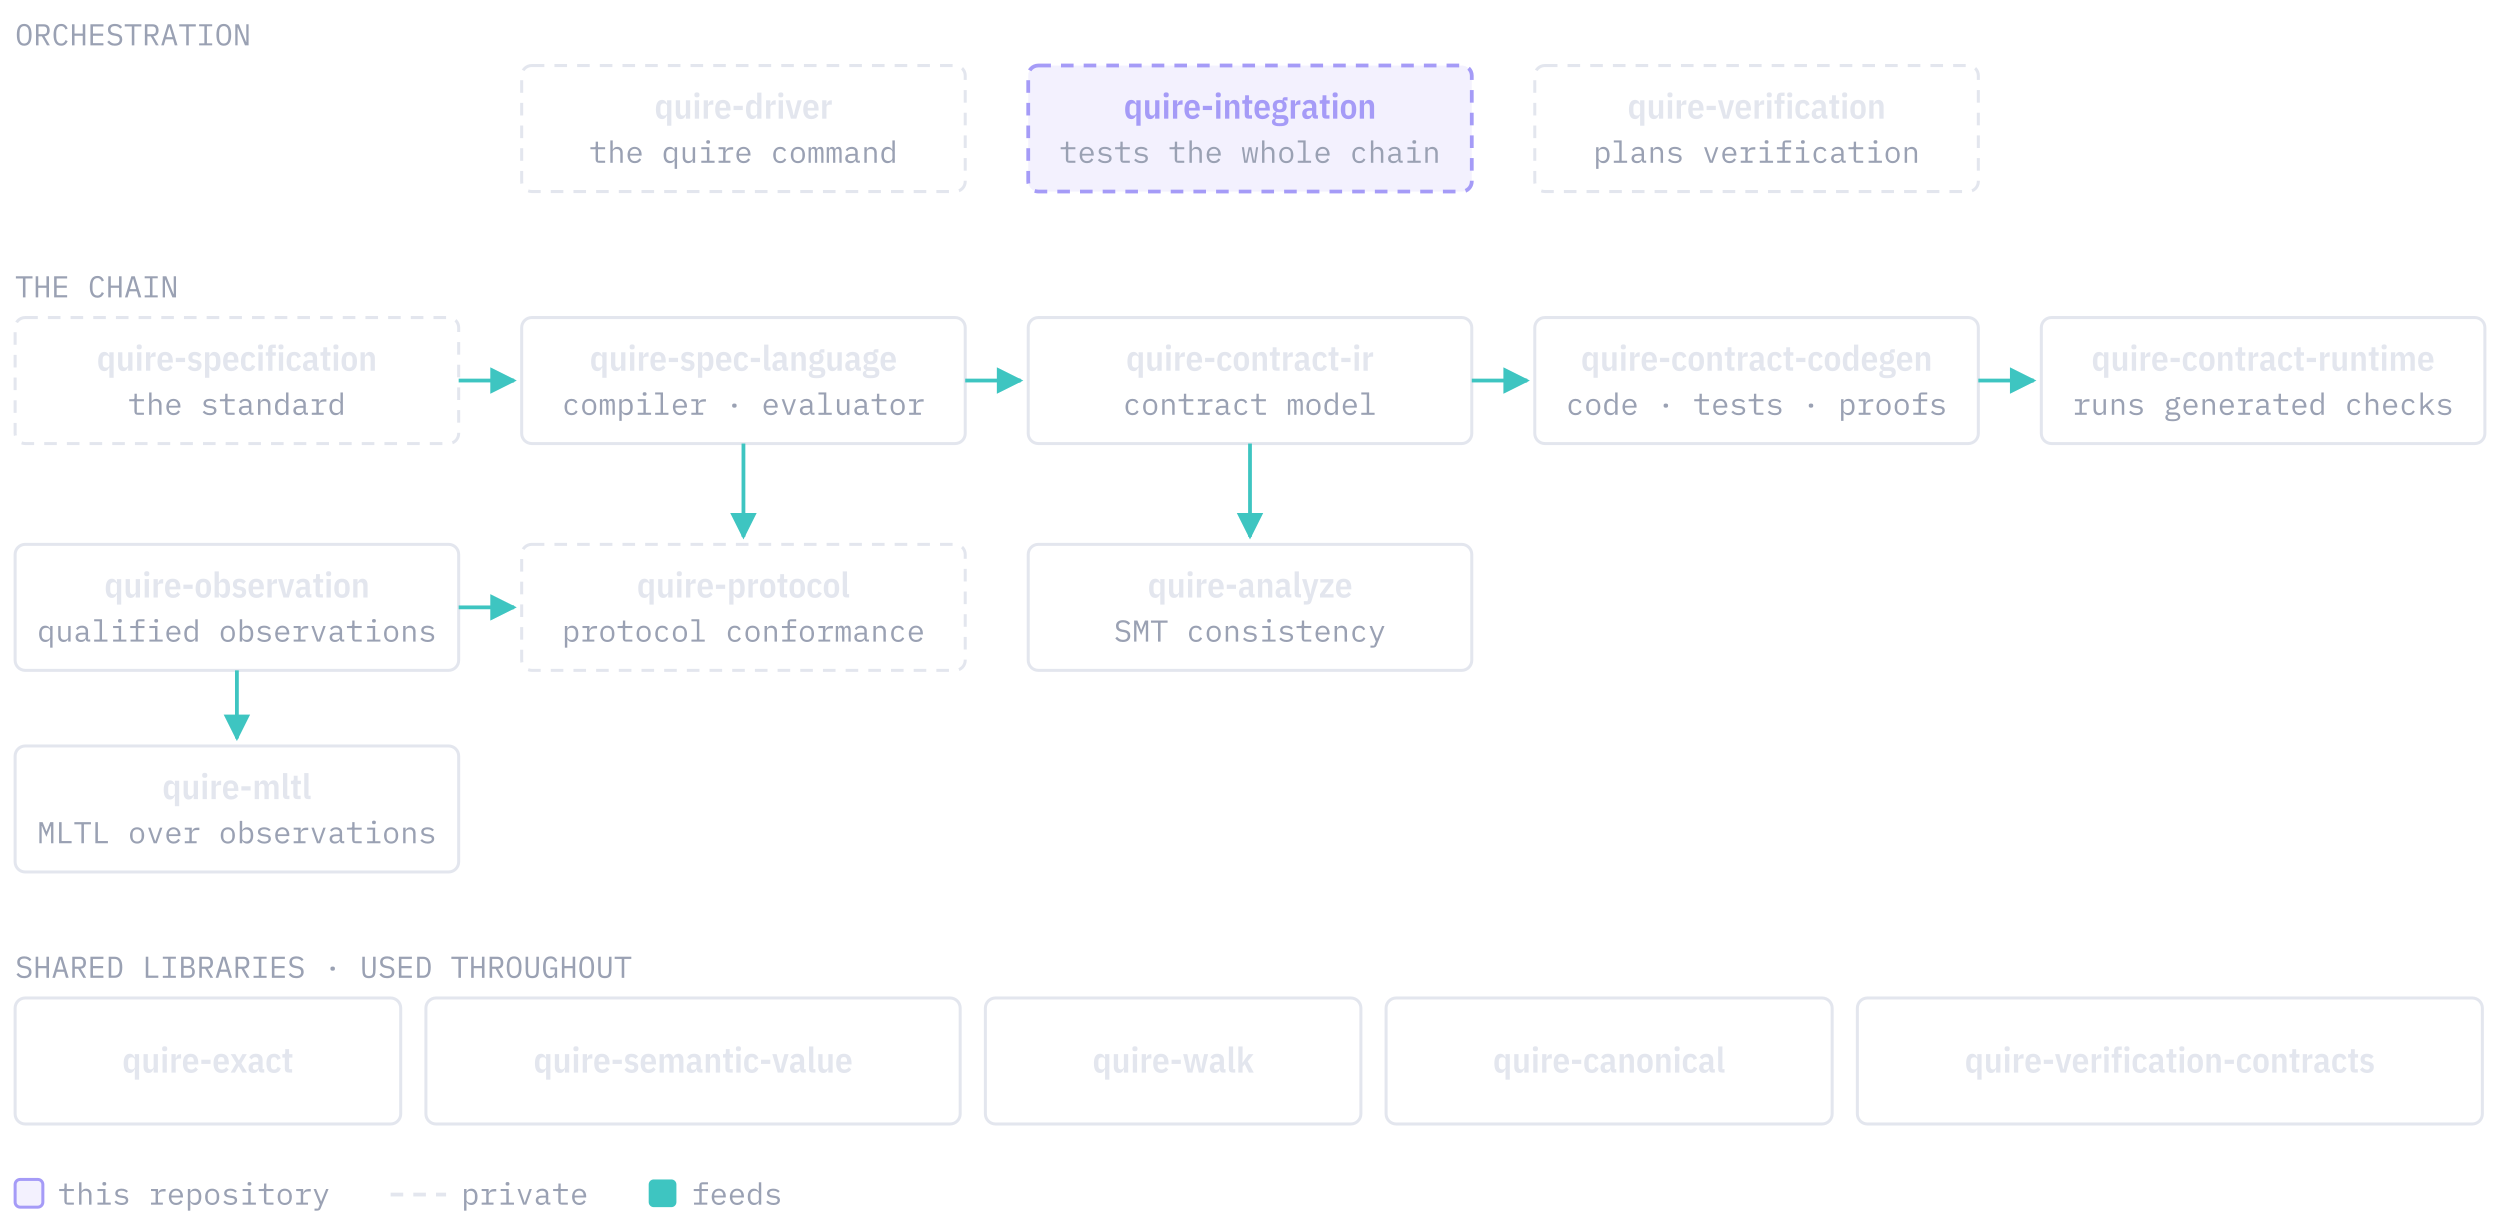
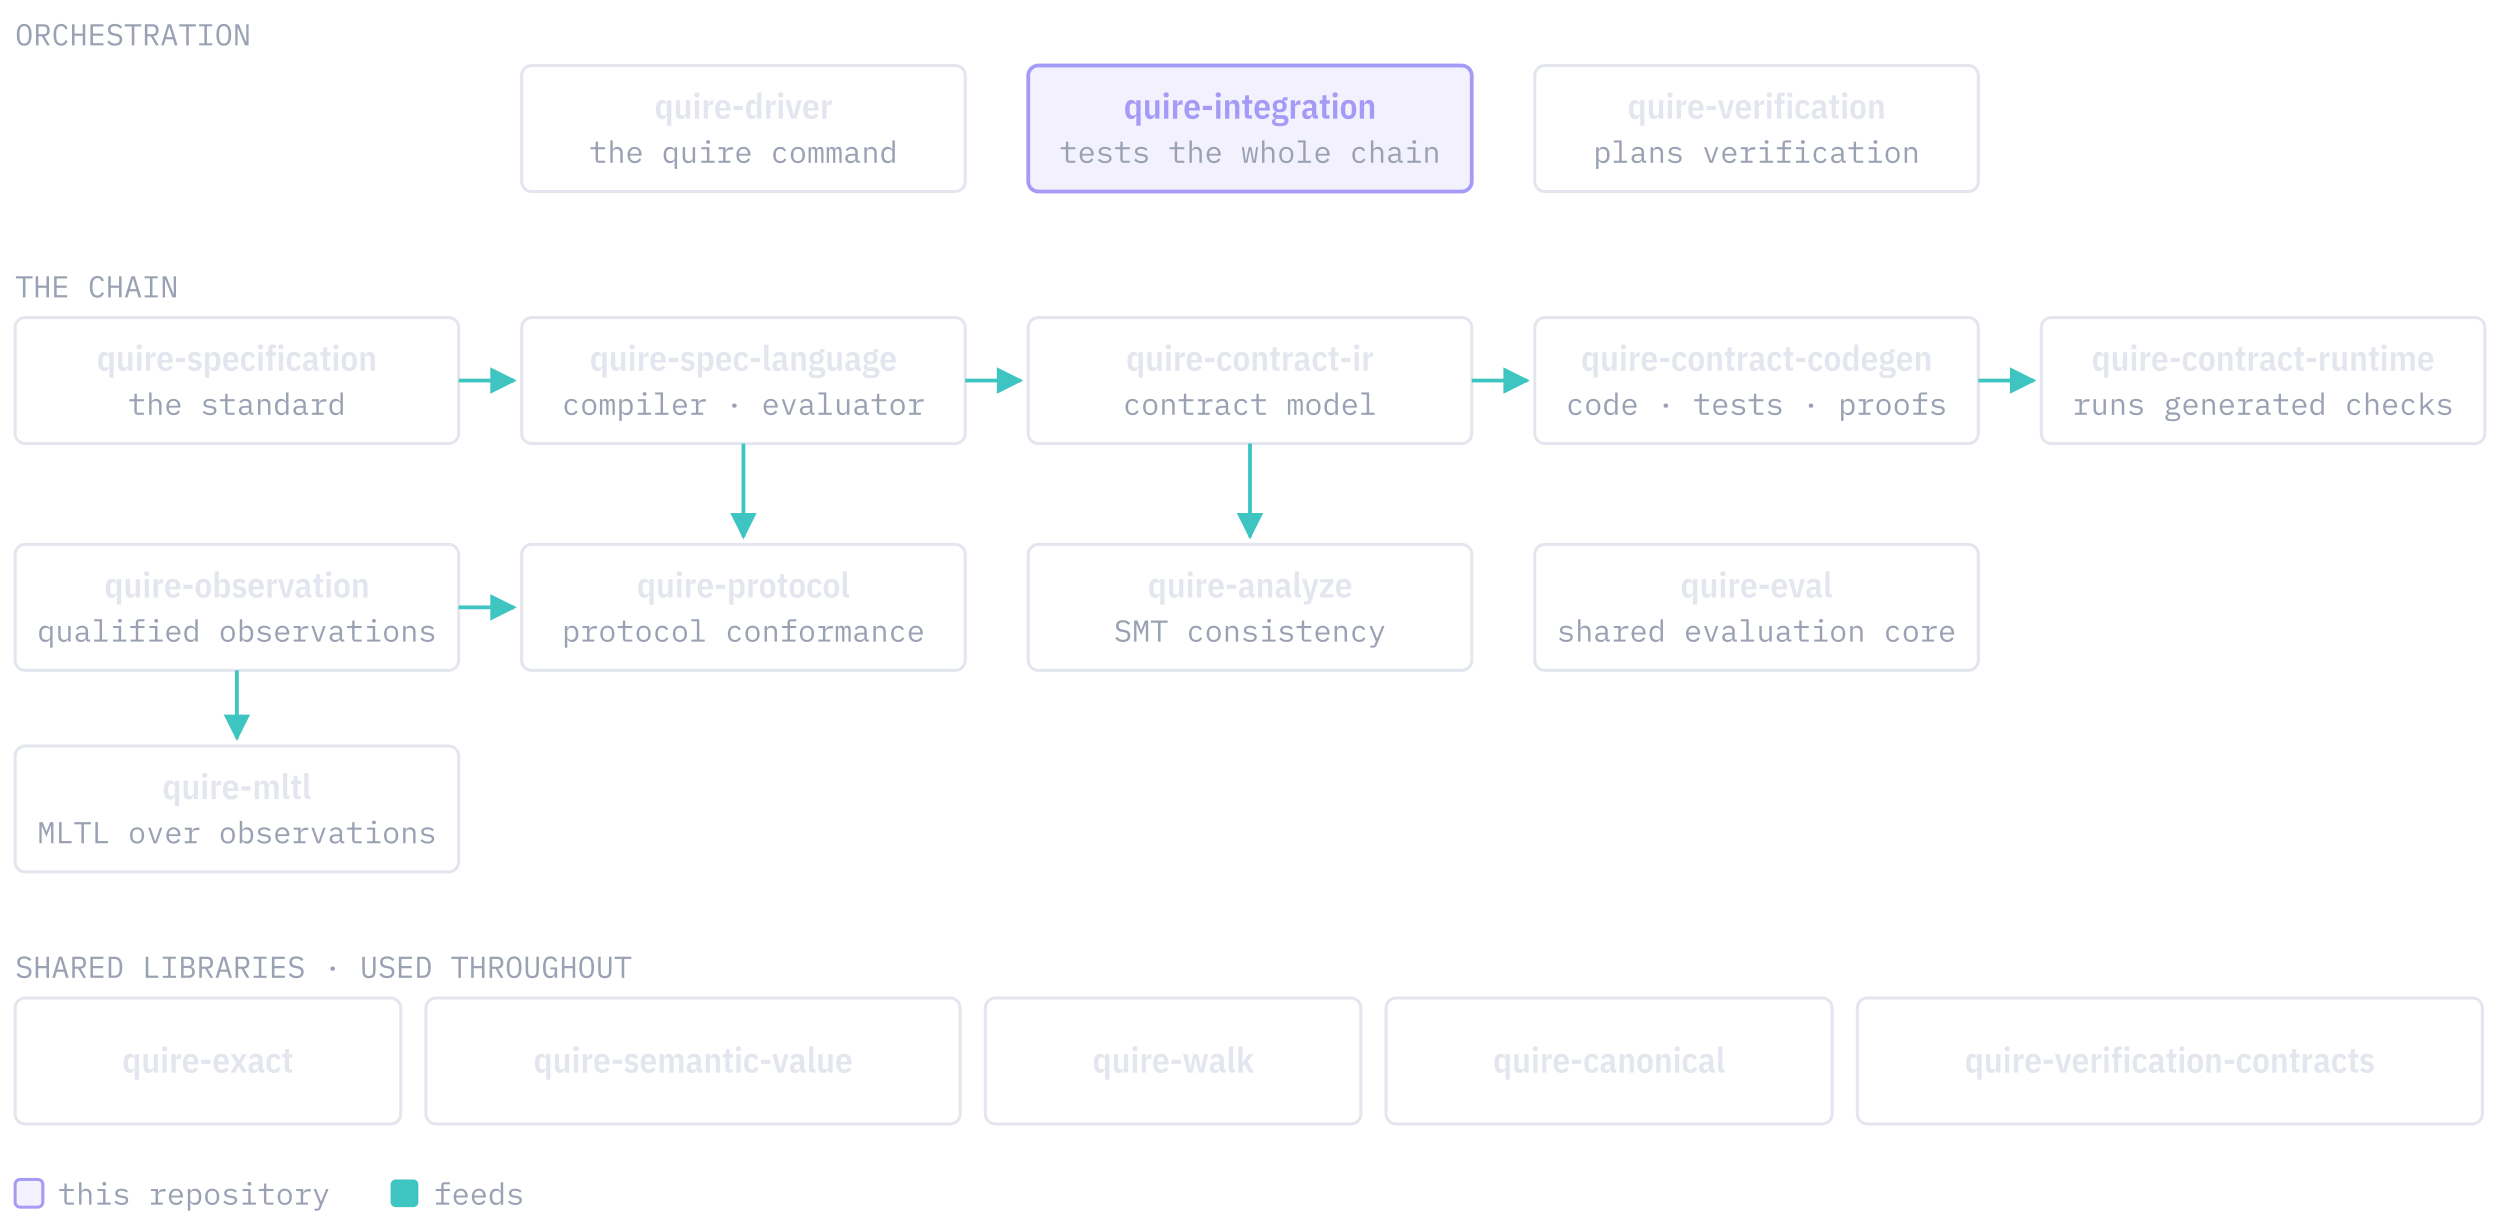
- <svg xmlns="http://www.w3.org/2000/svg" width="992" height="488" viewBox="-6 -6 992 488" role="img" aria-label="The Quire repositories. The main chain runs from the standard, quire-specification, to the compiler, quire-spec-language, then quire-contract-ir, quire-contract-codegen and quire-contract-runtime. quire-spec-language also feeds quire-protocol, and quire-contract-ir feeds quire-analyze. quire-observation feeds quire-protocol and quire-mltl. Above the chain, quire-driver runs it, quire-integration tests it and quire-verification plans verification. Below it, shared libraries used throughout: quire-exact, quire-semantic-value, quire-walk, quire-canonical and quire-verification-contracts.">
+ <svg xmlns="http://www.w3.org/2000/svg" width="992" height="488" viewBox="-6 -6 992 488" role="img" aria-label="The Quire repositories. The main chain runs from the standard, quire-specification, to the compiler, quire-spec-language, then quire-contract-ir, quire-contract-codegen and quire-contract-runtime. quire-spec-language also feeds quire-protocol, and quire-contract-ir feeds quire-analyze. quire-eval is the evaluation core shared by the language and backend repositories. quire-observation feeds quire-protocol and quire-mltl. Above the chain, quire-driver runs it, quire-integration tests it and quire-verification plans verification. Below it, shared libraries used throughout: quire-exact, quire-semantic-value, quire-walk, quire-canonical and quire-verification-contracts.">
  <defs>
    <path id="mono_A" d="M481 0 422 199H177L118 0H31L245 698H356L570 0ZM304 609H295L197 272H402Z" />
    <path id="mono_B" d="M88 698H325Q415 698 466 649Q517 600 517 518Q517 455 486 419Q456 383 408 368V365Q467 351 505 312Q543 274 543 201Q543 159 529 122Q515 85 490 58Q464 31 430 16Q395 0 355 0H88ZM330 73Q388 73 421 99Q454 125 454 179V220Q454 273 421 300Q388 326 330 326H172V73ZM316 395Q369 395 399 418Q429 442 429 490V529Q429 577 399 601Q369 625 316 625H172V395Z" />
    <path id="mono_C" d="M323 -12Q195 -12 132 81Q70 174 70 349Q70 524 132 617Q195 710 323 710Q371 710 406 697Q441 684 466 662Q491 640 508 612Q525 585 538 557L466 524Q457 547 445 568Q433 588 416 604Q400 619 378 628Q355 637 323 637Q240 637 200 574Q159 511 159 406V292Q159 187 200 124Q240 61 323 61Q355 61 378 70Q400 79 416 94Q433 110 445 130Q457 151 466 174L538 141Q525 112 508 85Q491 58 466 36Q441 14 406 1Q371 -12 323 -12Z" />
    <path id="mono_D" d="M95 698H290Q418 698 481 610Q544 522 544 349Q544 176 481 88Q418 0 290 0H95ZM286 73Q370 73 412 131Q455 189 455 295V403Q455 509 412 567Q370 625 286 625H179V73Z" />
    <path id="mono_E" d="M90 0V698H520V625H174V390H508V317H174V73H520V0Z" />
    <path id="mono_G" d="M444 93H439Q430 73 418 54Q406 35 388 20Q369 6 343 -3Q317 -12 281 -12Q167 -12 112 80Q56 172 56 344Q56 524 117 617Q178 710 305 710Q354 710 390 697Q426 684 452 662Q477 640 494 612Q511 585 522 557L450 524Q441 547 430 568Q418 588 402 604Q385 619 362 628Q339 637 308 637Q224 637 184 574Q145 511 145 406V298Q145 245 153 202Q161 158 180 126Q198 94 228 76Q257 59 300 59Q368 59 406 100Q444 141 444 206V278H297V345H522V0H444Z" />
    <path id="mono_H" d="M436 317H164V0H80V698H164V390H436V698H520V0H436Z" />
    <path id="mono_I" d="M84 0V67H258V631H84V698H516V631H342V67H516V0Z" />
    <path id="mono_L" d="M120 0V698H204V73H535V0Z" />
    <path id="mono_M" d="M455 350V571H447L300 212L153 571H145V350V0H68V698H176L299 390H305L428 698H532V0H455Z" />
    <path id="mono_N" d="M163 588H156V0H80V698H199L437 110H444V698H520V0H401Z" />
    <path id="mono_O" d="M300 -12Q236 -12 190 12Q144 37 114 83Q84 129 70 196Q56 263 56 349Q56 434 70 502Q84 569 114 615Q144 661 190 686Q236 710 300 710Q364 710 410 686Q456 661 486 615Q516 569 530 502Q544 434 544 349Q544 263 530 196Q516 129 486 83Q456 37 410 12Q364 -12 300 -12ZM300 61Q342 61 371 78Q400 94 419 124Q438 154 446 196Q455 239 455 292V406Q455 458 446 501Q438 544 419 574Q400 604 371 620Q342 637 300 637Q258 637 229 620Q200 604 181 574Q162 544 154 501Q145 458 145 406V292Q145 239 154 196Q162 154 181 124Q200 94 229 78Q258 61 300 61Z" />
    <path id="mono_R" d="M174 0H90V698H344Q441 698 492 645Q543 592 543 497Q543 412 499 361Q455 310 371 302L549 0H455L285 298H174ZM342 369Q395 369 424 396Q454 422 454 471V523Q454 572 424 598Q395 625 342 625H174V369Z" />
    <path id="mono_S" d="M298 -12Q204 -12 144 22Q84 57 45 111L106 161Q147 110 192 85Q238 60 301 60Q377 60 417 95Q457 130 457 193Q457 244 428 272Q399 301 327 313L249 326Q198 335 164 353Q129 371 108 396Q87 422 78 452Q69 483 69 516Q69 612 132 661Q195 710 302 710Q386 710 444 682Q501 654 536 603L477 552Q448 590 407 614Q366 638 301 638Q230 638 192 608Q154 578 154 518Q154 471 182 442Q211 412 285 399L360 386Q411 377 446 359Q481 341 502 316Q524 291 533 260Q542 229 542 195Q542 98 478 43Q415 -12 298 -12Z" />
    <path id="mono_T" d="M342 625V0H258V625H25V698H575V625Z" />
    <path id="mono_U" d="M164 698V279Q164 228 167 188Q170 148 183 120Q196 91 224 76Q251 61 300 61Q349 61 376 76Q404 91 417 120Q430 148 433 188Q436 228 436 279V698H520V299Q520 221 512 163Q505 105 482 66Q458 27 414 8Q371 -12 300 -12Q229 -12 186 8Q142 27 118 66Q95 105 88 163Q80 221 80 299V698Z" />
    <path id="mono_a" d="M495 0Q448 0 428 24Q408 48 403 84H398Q381 39 344 14Q306 -12 243 -12Q162 -12 114 30Q66 72 66 145Q66 217 118 256Q171 295 288 295H398V346Q398 403 366 432Q334 460 275 460Q223 460 190 440Q157 419 137 384L83 424Q93 444 110 463Q127 482 152 496Q177 511 209 520Q241 528 280 528Q371 528 424 482Q478 436 478 354V70H550V0ZM257 55Q288 55 314 62Q339 70 358 82Q377 95 388 112Q398 130 398 150V235H288Q216 235 183 215Q150 195 150 157V136Q150 96 178 76Q207 55 257 55Z" />
    <path id="mono_b" d="M95 740H175V432H179Q229 528 338 528Q433 528 486 457Q540 386 540 258Q540 130 486 59Q433 -12 338 -12Q229 -12 179 84H175V0H95ZM307 59Q377 59 416 102Q454 144 454 214V302Q454 372 416 414Q377 457 307 457Q280 457 256 450Q232 443 214 430Q196 416 186 396Q175 377 175 351V165Q175 139 186 120Q196 100 214 86Q232 73 256 66Q280 59 307 59Z" />
    <path id="mono_c" d="M318 -12Q262 -12 218 8Q175 27 145 62Q115 97 100 147Q84 197 84 258Q84 319 100 369Q116 419 146 454Q176 490 219 509Q262 528 317 528Q392 528 439 495Q486 462 508 409L444 375Q430 415 398 437Q365 459 317 459Q282 459 254 448Q227 436 208 415Q189 394 180 365Q170 336 170 302V214Q170 180 180 151Q189 122 208 101Q227 80 255 68Q283 57 319 57Q371 57 405 81Q439 105 459 147L516 108Q493 56 444 22Q396 -12 318 -12Z" />
    <path id="mono_d" d="M425 84H421Q371 -12 262 -12Q167 -12 114 59Q60 130 60 258Q60 386 114 457Q167 528 262 528Q371 528 421 432H425V740H505V0H425ZM293 59Q320 59 344 66Q368 73 386 86Q404 100 414 120Q425 139 425 165V351Q425 377 414 396Q404 416 386 430Q368 443 344 450Q320 457 293 457Q223 457 184 414Q146 372 146 302V214Q146 144 184 102Q223 59 293 59Z" />
    <path id="mono_e" d="M309 -12Q253 -12 208 7Q164 26 132 62Q101 97 84 146Q67 196 67 257Q67 319 84 369Q102 419 133 454Q164 490 208 509Q251 528 304 528Q356 528 398 509Q441 490 471 456Q501 423 517 377Q533 331 533 276V238H151V214Q151 180 162 151Q173 122 194 101Q214 80 244 68Q273 57 309 57Q361 57 399 81Q437 105 457 147L516 107Q493 55 440 22Q386 -12 309 -12ZM304 462Q271 462 243 450Q215 438 194 417Q174 396 162 368Q151 339 151 305V298H447V309Q447 343 436 371Q426 399 408 420Q389 440 362 451Q336 462 304 462Z" />
    <path id="mono_f" d="M83 68H257V448H73V516H257V622Q257 674 284 707Q312 740 371 740H544V672H337V516H544V448H337V68H521V0H83Z" />
    <path id="mono_g" d="M561 -59Q561 -137 496 -174Q431 -212 301 -212Q176 -212 122 -179Q67 -146 67 -84Q67 -42 89 -19Q111 4 151 15V27Q129 38 117 55Q105 72 105 98Q105 138 132 158Q158 178 198 188V192Q150 213 124 254Q97 295 97 350Q97 389 111 422Q125 455 152 478Q178 502 215 515Q252 528 297 528Q355 528 399 507V516Q399 546 413 566Q427 586 461 586H556V516H440V481Q468 457 483 424Q498 391 498 350Q498 311 484 278Q469 245 443 222Q417 198 380 185Q342 172 297 172Q284 172 272 173Q260 174 248 176Q236 174 223 170Q210 165 199 158Q188 150 181 140Q174 130 174 117Q174 94 197 86Q220 79 257 79H371Q471 79 516 42Q561 4 561 -59ZM486 -63Q486 -32 461 -14Q436 5 374 5H195Q143 -16 143 -65Q143 -99 170 -124Q197 -148 260 -148H338Q408 -148 447 -126Q486 -105 486 -63ZM297 234Q357 234 386 262Q414 290 414 336V365Q414 411 386 438Q357 466 297 466Q237 466 209 438Q181 411 181 365V336Q181 290 209 262Q237 234 297 234Z" />
    <path id="mono_h" d="M98 740H178V432H182Q190 451 202 468Q214 486 232 499Q249 512 273 520Q297 528 329 528Q410 528 459 476Q508 425 508 331V0H428V317Q428 388 397 422Q366 457 306 457Q282 457 259 451Q236 445 218 433Q200 421 189 402Q178 383 178 358V0H98Z" />
    <path id="mono_i" d="M332 630Q297 630 283 644Q269 659 269 681V697Q269 719 283 734Q297 748 332 748Q367 748 381 734Q395 719 395 697V681Q395 659 381 644Q367 630 332 630ZM106 68H292V448H106V516H372V68H546V0H106Z" />
    <path id="mono_k" d="M105 740H185V273H189L279 358L451 516H549L335 314L574 0H475L274 268L185 187V0H105Z" />
    <path id="mono_l" d="M80 68H260V672H80V740H340V68H520V0H80Z" />
    <path id="mono_m" d="M54 0V516H128V456H132Q144 486 166 507Q188 528 231 528Q276 528 298 506Q320 483 325 447H328Q342 482 368 505Q394 528 440 528Q503 528 524 484Q546 440 546 358V0H472V345Q472 411 458 436Q445 462 409 462Q377 462 357 442Q337 421 337 379V0H263V345Q263 411 250 436Q236 462 201 462Q169 462 148 442Q128 421 128 379V0Z" />
    <path id="mono_n" d="M98 0V516H178V432H182Q190 451 202 468Q214 486 232 499Q249 512 273 520Q297 528 329 528Q410 528 459 476Q508 425 508 331V0H428V317Q428 388 397 422Q366 457 306 457Q282 457 259 451Q236 445 218 433Q200 421 189 402Q178 383 178 358V0Z" />
    <path id="mono_o" d="M300 -12Q246 -12 202 7Q159 26 128 62Q98 97 82 146Q66 196 66 258Q66 319 82 369Q98 419 128 454Q159 490 202 509Q246 528 300 528Q354 528 398 509Q441 490 472 454Q502 419 518 369Q534 319 534 258Q534 196 518 146Q502 97 472 62Q441 26 398 7Q354 -12 300 -12ZM300 57Q367 57 408 97Q449 137 449 221V295Q449 379 408 419Q367 459 300 459Q233 459 192 419Q151 379 151 295V221Q151 137 192 97Q233 57 300 57Z" />
    <path id="mono_p" d="M95 516H175V432H179Q229 528 338 528Q433 528 486 457Q540 386 540 258Q540 130 486 59Q433 -12 338 -12Q229 -12 179 84H175V-200H95ZM307 59Q377 59 416 102Q454 144 454 214V302Q454 372 416 414Q377 457 307 457Q280 457 256 450Q232 443 214 430Q196 416 186 396Q175 377 175 351V165Q175 139 186 120Q196 100 214 86Q232 73 256 66Q280 59 307 59Z" />
    <path id="mono_periodcentered" d="M300 235Q259 235 242 252Q226 269 226 295V313Q226 339 242 356Q259 373 300 373Q341 373 358 356Q374 339 374 313V295Q374 269 358 252Q341 235 300 235Z" />
    <path id="mono_q" d="M425 84H421Q371 -12 262 -12Q167 -12 114 59Q60 130 60 258Q60 386 114 457Q167 528 262 528Q371 528 421 432H425V516H505V-200H425ZM293 59Q320 59 344 66Q368 73 386 86Q404 100 414 120Q425 139 425 165V351Q425 377 414 396Q404 416 386 430Q368 443 344 450Q320 457 293 457Q223 457 184 414Q146 372 146 302V214Q146 144 184 102Q223 59 293 59Z" />
    <path id="mono_r" d="M77 68H228V448H77V516H308V386H313Q329 447 374 482Q418 516 487 516H559V436H462Q393 436 350 396Q308 356 308 291V68H469V0H77Z" />
    <path id="mono_s" d="M306 -12Q225 -12 166 16Q108 43 67 89L121 136Q158 97 202 76Q246 55 308 55Q368 55 406 76Q445 98 445 144Q445 164 438 178Q430 191 417 199Q404 207 388 212Q372 216 354 219L273 231Q246 235 214 242Q183 249 157 264Q131 280 114 306Q96 332 96 374Q96 413 112 442Q127 470 155 490Q183 509 221 518Q259 528 304 528Q374 528 426 506Q477 484 514 445L462 396Q453 407 440 418Q426 430 406 440Q387 449 361 455Q335 461 301 461Q240 461 208 440Q175 419 175 379Q175 359 182 346Q190 332 203 324Q216 316 232 312Q249 307 266 304L347 292Q375 288 406 281Q437 274 463 258Q489 243 506 217Q524 191 524 149Q524 72 464 30Q405 -12 306 -12Z" />
    <path id="mono_t" d="M325 0Q266 0 238 33Q211 66 211 118V448H39V516H167Q193 516 204 526Q214 537 214 563V698H291V516H526V448H291V68H526V0Z" />
    <path id="mono_u" d="M422 84H418Q410 65 398 48Q386 30 368 17Q351 4 327 -4Q303 -12 271 -12Q190 -12 141 40Q92 91 92 185V516H172V199Q172 128 203 94Q234 59 294 59Q318 59 341 65Q364 71 382 83Q400 95 411 114Q422 132 422 158V516H502V0H422Z" />
    <path id="mono_v" d="M249 0 64 516H145L219 300L299 67H303L383 300L457 516H536L351 0Z" />
    <path id="mono_w" d="M30 516H101L160 70H169L257 516H345L433 70H442L501 516H570L491 0H387L305 432H297L213 0H109Z" />
    <path id="mono_y" d="M467 516H547L291 -113Q282 -135 271 -152Q260 -168 245 -178Q230 -189 209 -194Q188 -200 159 -200H83V-132H203L261 10L53 516H135L222 300L299 104H303L380 300Z" />
    <path id="title_a" d="M406 0Q325 0 321 89H309Q299 41 264 14Q229 -12 177 -12Q105 -12 69 28Q33 68 33 140Q33 222 84 262Q135 302 231 302H312V347Q312 393 292 415Q273 437 228 437Q191 437 166 420Q141 402 122 370L51 434Q80 479 124 506Q169 534 238 534Q433 534 433 350V97H479V0ZM223 77Q260 77 286 98Q312 120 312 158V227H239Q155 227 155 162V140Q155 107 173 92Q191 77 223 77Z" />
    <path id="title_b" d="M66 740H187V436H201Q212 480 246 507Q279 534 324 534Q416 534 460 464Q504 395 504 261Q504 127 460 58Q416 -12 324 -12Q279 -12 246 15Q212 42 201 86H187V0H66ZM278 88Q325 88 351 117Q377 146 377 199V323Q377 376 351 405Q325 434 278 434Q237 434 212 414Q187 393 187 356V166Q187 129 212 108Q237 88 278 88Z" />
    <path id="title_c" d="M251 -12Q145 -12 90 54Q34 120 34 261Q34 402 90 468Q145 534 251 534Q328 534 374 499Q419 464 439 403L340 359Q332 397 312 416Q291 436 251 436Q161 436 161 328V194Q161 86 251 86Q293 86 315 106Q337 126 348 168L442 123Q396 -12 251 -12Z" />
    <path id="title_d" d="M357 86H343Q332 42 298 15Q265 -12 220 -12Q128 -12 84 58Q40 127 40 261Q40 395 84 464Q128 534 220 534Q265 534 298 507Q332 480 343 436H357V740H478V0H357ZM266 88Q307 88 332 108Q357 129 357 166V356Q357 393 332 414Q307 434 266 434Q219 434 193 405Q167 376 167 323V199Q167 146 193 117Q219 88 266 88Z" />
    <path id="title_e" d="M263 -12Q212 -12 170 4Q127 21 97 54Q67 88 50 140Q34 191 34 261Q34 402 90 468Q147 534 252 534Q357 534 414 468Q470 402 470 261V232H161V198Q161 146 190 116Q219 86 270 86Q313 86 342 104Q372 123 393 158L459 89Q430 43 381 16Q332 -12 263 -12ZM252 441Q161 441 161 333V307H343V333Q343 441 252 441Z" />
    <path id="title_f" d="M91 425H22V522H91V603Q91 674 122 707Q154 740 220 740H308V643H212V522H308V425H212V0H91Z" />
    <path id="title_g" d="M493 -46Q493 -87 480 -118Q468 -149 439 -170Q410 -191 362 -202Q314 -212 244 -212Q182 -212 140 -204Q98 -195 72 -179Q46 -163 35 -140Q24 -117 24 -88Q24 -48 46 -25Q68 -2 109 4V23Q77 31 62 53Q46 75 46 107Q46 139 68 160Q90 182 132 190V203Q47 245 47 357Q47 442 95 488Q143 534 244 534Q289 534 326 520V539Q326 610 394 610H467V516H366V496Q403 478 422 442Q441 407 441 357Q441 272 394 226Q346 181 244 181Q203 181 168 189Q154 183 147 170Q140 157 140 141Q140 121 153 111Q166 101 196 101H329Q418 101 456 63Q493 25 493 -46ZM380 -60Q380 -33 362 -19Q344 -5 302 -5H141Q119 -24 119 -61Q119 -93 140 -110Q162 -127 216 -127H275Q332 -127 356 -110Q380 -94 380 -60ZM244 264Q327 264 327 346V369Q327 451 244 451Q161 451 161 369V346Q161 264 244 264Z" />
    <path id="title_hyphen" d="M50 245V365H312V245Z" />
    <path id="title_i" d="M126 604Q88 604 71 620Q54 637 54 665V685Q54 713 71 730Q88 746 126 746Q164 746 181 730Q198 713 198 685V665Q198 637 181 620Q164 604 126 604ZM66 522H187V0H66Z" />
    <path id="title_k" d="M66 740H187V395L179 287H193L254 383L358 522H495L332 317L504 0H368L248 239L187 163V0H66Z" />
    <path id="title_l" d="M184 0Q121 0 94 28Q66 56 66 116V740H187V97H247V0Z" />
    <path id="title_m" d="M66 0V522H187V435H201Q232 534 324 534Q422 534 451 431H463Q480 484 516 509Q551 534 602 534Q668 534 705 486Q742 439 742 351V0H621V330Q621 432 548 432Q513 432 488 410Q464 389 464 350V0H343V330Q343 384 325 408Q307 432 271 432Q236 432 212 410Q187 389 187 350V0Z" />
    <path id="title_n" d="M66 0V522H187V435H201Q232 534 326 534Q396 534 434 486Q472 439 472 351V0H351V330Q351 432 275 432Q238 432 212 410Q187 389 187 350V0Z" />
    <path id="title_o" d="M253 -12Q149 -12 92 54Q34 120 34 261Q34 402 92 468Q149 534 253 534Q357 534 414 468Q472 402 472 261Q472 120 414 54Q357 -12 253 -12ZM253 86Q345 86 345 194V328Q345 436 253 436Q161 436 161 328V194Q161 86 253 86Z" />
    <path id="title_p" d="M66 522H187V436H201Q212 480 246 507Q279 534 324 534Q416 534 460 464Q504 395 504 261Q504 127 460 58Q416 -12 324 -12Q279 -12 246 15Q212 42 201 86H187V-200H66ZM278 88Q325 88 351 117Q377 146 377 199V323Q377 376 351 405Q325 434 278 434Q237 434 212 414Q187 393 187 356V166Q187 129 212 108Q237 88 278 88Z" />
    <path id="title_q" d="M357 86H343Q332 42 298 15Q265 -12 220 -12Q128 -12 84 58Q40 127 40 261Q40 395 84 464Q128 534 220 534Q265 534 298 507Q332 480 343 436H357V522H478V-200H357ZM266 88Q307 88 332 108Q357 129 357 166V356Q357 393 332 414Q307 434 266 434Q219 434 193 405Q167 376 167 323V199Q167 146 193 117Q219 88 266 88Z" />
    <path id="title_r" d="M66 0V522H187V415H201Q210 467 238 494Q267 522 313 522H339V398H299Q242 398 214 380Q187 362 187 317V0Z" />
    <path id="title_s" d="M224 -12Q159 -12 110 12Q61 35 24 82L98 154Q123 119 154 101Q185 83 226 83Q302 83 302 147Q302 172 290 186Q277 201 247 206L198 215Q116 230 79 266Q42 302 42 371Q42 453 90 494Q138 534 226 534Q287 534 332 514Q376 494 409 455L338 384Q318 409 290 424Q261 439 226 439Q156 439 156 376Q156 350 170 336Q184 323 214 318L264 309Q346 294 382 258Q417 223 417 159Q417 78 367 33Q317 -12 224 -12Z" />
    <path id="title_t" d="M210 0Q147 0 119 28Q91 56 91 117V425H22V522H58Q84 522 94 534Q103 546 103 572V664H212V522H306V425H212V97H298V0Z" />
    <path id="title_u" d="M346 88H332Q302 -12 205 -12Q135 -12 98 36Q60 83 60 172V522H181V192Q181 89 257 89Q294 89 320 111Q346 133 346 172V522H467V0H346Z" />
    <path id="title_v" d="M162 0 8 522H130L205 244L234 103H248L277 244L352 522H469L315 0Z" />
    <path id="title_w" d="M16 522H135L186 278L211 110H223L253 278L311 522H433L492 278L522 110H534L559 278L612 522H724L597 0H461L400 254L377 409H364L340 254L279 0H143Z" />
    <path id="title_x" d="M15 0 173 267 17 522H149L242 354H255L348 522H472L318 264L478 0H345L249 176H236L138 0Z" />
    <path id="title_y" d="M353 522H474L275 -109Q258 -162 227 -181Q196 -200 140 -200H58V-103H161L182 -29L8 522H131L209 240L237 103H249L277 241Z" />
    <path id="title_z" d="M34 0V95L275 425H42V522H412V428L170 97H418V0Z" />
    <marker id="ah-model" viewBox="0 0 10 10" refX="9" refY="5" markerWidth="7" markerHeight="7" orient="auto-start-reverse">
      <path d="M0,0 L10,5 L0,10 z" fill="#3ec5c1" />
    </marker>
  </defs>
-   <rect x="201" y="20" width="176" height="50" rx="4" stroke="#e3e6ee" stroke-width="1.2" fill="none" stroke-dasharray="5 4" />
+   <rect x="201" y="20" width="176" height="50" rx="4" stroke="#e3e6ee" stroke-width="1.2" fill="none" />
  <g fill="#e3e6ee" transform="translate(253.7,41.1) scale(0.014,-0.014)">
    <use href="#title_q" x="0" />
    <use href="#title_u" x="544" />
    <use href="#title_i" x="1077" />
    <use href="#title_r" x="1329" />
    <use href="#title_e" x="1686" />
    <use href="#title_hyphen" x="2191" />
    <use href="#title_d" x="2553" />
    <use href="#title_r" x="3097" />
    <use href="#title_i" x="3454" />
    <use href="#title_v" x="3706" />
    <use href="#title_e" x="4182" />
    <use href="#title_r" x="4687" />
  </g>
  <g fill="#9aa1b3" transform="translate(227.8,58.6) scale(0.012,-0.012)">
    <use href="#mono_t" x="0" />
    <use href="#mono_h" x="600" />
    <use href="#mono_e" x="1200" />
    <use href="#mono_q" x="2400" />
    <use href="#mono_u" x="3000" />
    <use href="#mono_i" x="3600" />
    <use href="#mono_r" x="4200" />
    <use href="#mono_e" x="4800" />
    <use href="#mono_c" x="6000" />
    <use href="#mono_o" x="6600" />
    <use href="#mono_m" x="7200" />
    <use href="#mono_m" x="7800" />
    <use href="#mono_a" x="8400" />
    <use href="#mono_n" x="9000" />
    <use href="#mono_d" x="9600" />
  </g>
-   <rect x="402" y="20" width="176" height="50" rx="4" stroke="#a59bf7" stroke-width="1.5" fill="#a59bf7" fill-opacity="0.14" stroke-dasharray="5 4" />
+   <rect x="402" y="20" width="176" height="50" rx="4" stroke="#a59bf7" stroke-width="1.5" fill="#a59bf7" fill-opacity="0.14" />
  <g fill="#a59bf7" transform="translate(439.9,41.1) scale(0.014,-0.014)">
    <use href="#title_q" x="0" />
    <use href="#title_u" x="544" />
    <use href="#title_i" x="1077" />
    <use href="#title_r" x="1329" />
    <use href="#title_e" x="1686" />
    <use href="#title_hyphen" x="2191" />
    <use href="#title_i" x="2553" />
    <use href="#title_n" x="2805" />
    <use href="#title_t" x="3337" />
    <use href="#title_e" x="3671" />
    <use href="#title_g" x="4176" />
    <use href="#title_r" x="4668" />
    <use href="#title_a" x="5025" />
    <use href="#title_t" x="5532" />
    <use href="#title_i" x="5866" />
    <use href="#title_o" x="6118" />
    <use href="#title_n" x="6624" />
  </g>
  <g fill="#9aa1b3" transform="translate(414.4,58.6) scale(0.012,-0.012)">
    <use href="#mono_t" x="0" />
    <use href="#mono_e" x="600" />
    <use href="#mono_s" x="1200" />
    <use href="#mono_t" x="1800" />
    <use href="#mono_s" x="2400" />
    <use href="#mono_t" x="3600" />
    <use href="#mono_h" x="4200" />
    <use href="#mono_e" x="4800" />
    <use href="#mono_w" x="6000" />
    <use href="#mono_h" x="6600" />
    <use href="#mono_o" x="7200" />
    <use href="#mono_l" x="7800" />
    <use href="#mono_e" x="8400" />
    <use href="#mono_c" x="9600" />
    <use href="#mono_h" x="10200" />
    <use href="#mono_a" x="10800" />
    <use href="#mono_i" x="11400" />
    <use href="#mono_n" x="12000" />
  </g>
-   <rect x="603" y="20" width="176" height="50" rx="4" stroke="#e3e6ee" stroke-width="1.2" fill="none" stroke-dasharray="5 4" />
+   <rect x="603" y="20" width="176" height="50" rx="4" stroke="#e3e6ee" stroke-width="1.2" fill="none" />
  <g fill="#e3e6ee" transform="translate(639.8,41.1) scale(0.014,-0.014)">
    <use href="#title_q" x="0" />
    <use href="#title_u" x="544" />
    <use href="#title_i" x="1077" />
    <use href="#title_r" x="1329" />
    <use href="#title_e" x="1686" />
    <use href="#title_hyphen" x="2191" />
    <use href="#title_v" x="2553" />
    <use href="#title_e" x="3029" />
    <use href="#title_r" x="3534" />
    <use href="#title_i" x="3891" />
    <use href="#title_f" x="4143" />
    <use href="#title_i" x="4471" />
    <use href="#title_c" x="4723" />
    <use href="#title_a" x="5187" />
    <use href="#title_t" x="5694" />
    <use href="#title_i" x="6028" />
    <use href="#title_o" x="6280" />
    <use href="#title_n" x="6786" />
  </g>
  <g fill="#9aa1b3" transform="translate(626.2,58.6) scale(0.012,-0.012)">
    <use href="#mono_p" x="0" />
    <use href="#mono_l" x="600" />
    <use href="#mono_a" x="1200" />
    <use href="#mono_n" x="1800" />
    <use href="#mono_s" x="2400" />
    <use href="#mono_v" x="3600" />
    <use href="#mono_e" x="4200" />
    <use href="#mono_r" x="4800" />
    <use href="#mono_i" x="5400" />
    <use href="#mono_f" x="6000" />
    <use href="#mono_i" x="6600" />
    <use href="#mono_c" x="7200" />
    <use href="#mono_a" x="7800" />
    <use href="#mono_t" x="8400" />
    <use href="#mono_i" x="9000" />
    <use href="#mono_o" x="9600" />
    <use href="#mono_n" x="10200" />
  </g>
-   <rect x="0" y="120" width="176" height="50" rx="4" stroke="#e3e6ee" stroke-width="1.2" fill="none" stroke-dasharray="5 4" />
+   <rect x="0" y="120" width="176" height="50" rx="4" stroke="#e3e6ee" stroke-width="1.2" fill="none" />
  <g fill="#e3e6ee" transform="translate(32.4,141.1) scale(0.014,-0.014)">
    <use href="#title_q" x="0" />
    <use href="#title_u" x="544" />
    <use href="#title_i" x="1077" />
    <use href="#title_r" x="1329" />
    <use href="#title_e" x="1686" />
    <use href="#title_hyphen" x="2191" />
    <use href="#title_s" x="2553" />
    <use href="#title_p" x="3002" />
    <use href="#title_e" x="3546" />
    <use href="#title_c" x="4051" />
    <use href="#title_i" x="4515" />
    <use href="#title_f" x="4767" />
    <use href="#title_i" x="5095" />
    <use href="#title_c" x="5347" />
    <use href="#title_a" x="5811" />
    <use href="#title_t" x="6318" />
    <use href="#title_i" x="6652" />
    <use href="#title_o" x="6904" />
    <use href="#title_n" x="7410" />
  </g>
  <g fill="#9aa1b3" transform="translate(44.8,158.6) scale(0.012,-0.012)">
    <use href="#mono_t" x="0" />
    <use href="#mono_h" x="600" />
    <use href="#mono_e" x="1200" />
    <use href="#mono_s" x="2400" />
    <use href="#mono_t" x="3000" />
    <use href="#mono_a" x="3600" />
    <use href="#mono_n" x="4200" />
    <use href="#mono_d" x="4800" />
    <use href="#mono_a" x="5400" />
    <use href="#mono_r" x="6000" />
    <use href="#mono_d" x="6600" />
  </g>
  <rect x="201" y="120" width="176" height="50" rx="4" stroke="#e3e6ee" stroke-width="1.2" fill="none" />
  <g fill="#e3e6ee" transform="translate(228,141.1) scale(0.014,-0.014)">
    <use href="#title_q" x="0" />
    <use href="#title_u" x="544" />
    <use href="#title_i" x="1077" />
    <use href="#title_r" x="1329" />
    <use href="#title_e" x="1686" />
    <use href="#title_hyphen" x="2191" />
    <use href="#title_s" x="2553" />
    <use href="#title_p" x="3002" />
    <use href="#title_e" x="3546" />
    <use href="#title_c" x="4051" />
    <use href="#title_hyphen" x="4515" />
    <use href="#title_l" x="4877" />
    <use href="#title_a" x="5145" />
    <use href="#title_n" x="5652" />
    <use href="#title_g" x="6184" />
    <use href="#title_u" x="6676" />
    <use href="#title_a" x="7209" />
    <use href="#title_g" x="7716" />
    <use href="#title_e" x="8208" />
  </g>
  <g fill="#9aa1b3" transform="translate(217,158.6) scale(0.012,-0.012)">
    <use href="#mono_c" x="0" />
    <use href="#mono_o" x="600" />
    <use href="#mono_m" x="1200" />
    <use href="#mono_p" x="1800" />
    <use href="#mono_i" x="2400" />
    <use href="#mono_l" x="3000" />
    <use href="#mono_e" x="3600" />
    <use href="#mono_r" x="4200" />
    <use href="#mono_periodcentered" x="5400" />
    <use href="#mono_e" x="6600" />
    <use href="#mono_v" x="7200" />
    <use href="#mono_a" x="7800" />
    <use href="#mono_l" x="8400" />
    <use href="#mono_u" x="9000" />
    <use href="#mono_a" x="9600" />
    <use href="#mono_t" x="10200" />
    <use href="#mono_o" x="10800" />
    <use href="#mono_r" x="11400" />
  </g>
  <rect x="402" y="120" width="176" height="50" rx="4" stroke="#e3e6ee" stroke-width="1.2" fill="none" />
  <g fill="#e3e6ee" transform="translate(440.8,141.1) scale(0.014,-0.014)">
    <use href="#title_q" x="0" />
    <use href="#title_u" x="544" />
    <use href="#title_i" x="1077" />
    <use href="#title_r" x="1329" />
    <use href="#title_e" x="1686" />
    <use href="#title_hyphen" x="2191" />
    <use href="#title_c" x="2553" />
    <use href="#title_o" x="3017" />
    <use href="#title_n" x="3523" />
    <use href="#title_t" x="4055" />
    <use href="#title_r" x="4389" />
    <use href="#title_a" x="4746" />
    <use href="#title_c" x="5253" />
    <use href="#title_t" x="5717" />
    <use href="#title_hyphen" x="6051" />
    <use href="#title_i" x="6413" />
    <use href="#title_r" x="6665" />
  </g>
  <g fill="#9aa1b3" transform="translate(439.6,158.6) scale(0.012,-0.012)">
    <use href="#mono_c" x="0" />
    <use href="#mono_o" x="600" />
    <use href="#mono_n" x="1200" />
    <use href="#mono_t" x="1800" />
    <use href="#mono_r" x="2400" />
    <use href="#mono_a" x="3000" />
    <use href="#mono_c" x="3600" />
    <use href="#mono_t" x="4200" />
    <use href="#mono_m" x="5400" />
    <use href="#mono_o" x="6000" />
    <use href="#mono_d" x="6600" />
    <use href="#mono_e" x="7200" />
    <use href="#mono_l" x="7800" />
  </g>
  <rect x="603" y="120" width="176" height="50" rx="4" stroke="#e3e6ee" stroke-width="1.2" fill="none" />
  <g fill="#e3e6ee" transform="translate(621.3,141.1) scale(0.014,-0.014)">
    <use href="#title_q" x="0" />
    <use href="#title_u" x="544" />
    <use href="#title_i" x="1077" />
    <use href="#title_r" x="1329" />
    <use href="#title_e" x="1686" />
    <use href="#title_hyphen" x="2191" />
    <use href="#title_c" x="2553" />
    <use href="#title_o" x="3017" />
    <use href="#title_n" x="3523" />
    <use href="#title_t" x="4055" />
    <use href="#title_r" x="4389" />
    <use href="#title_a" x="4746" />
    <use href="#title_c" x="5253" />
    <use href="#title_t" x="5717" />
    <use href="#title_hyphen" x="6051" />
    <use href="#title_c" x="6413" />
    <use href="#title_o" x="6877" />
    <use href="#title_d" x="7383" />
    <use href="#title_e" x="7927" />
    <use href="#title_g" x="8432" />
    <use href="#title_e" x="8924" />
    <use href="#title_n" x="9429" />
  </g>
  <g fill="#9aa1b3" transform="translate(615.4,158.6) scale(0.012,-0.012)">
    <use href="#mono_c" x="0" />
    <use href="#mono_o" x="600" />
    <use href="#mono_d" x="1200" />
    <use href="#mono_e" x="1800" />
    <use href="#mono_periodcentered" x="3000" />
    <use href="#mono_t" x="4200" />
    <use href="#mono_e" x="4800" />
    <use href="#mono_s" x="5400" />
    <use href="#mono_t" x="6000" />
    <use href="#mono_s" x="6600" />
    <use href="#mono_periodcentered" x="7800" />
    <use href="#mono_p" x="9000" />
    <use href="#mono_r" x="9600" />
    <use href="#mono_o" x="10200" />
    <use href="#mono_o" x="10800" />
    <use href="#mono_f" x="11400" />
    <use href="#mono_s" x="12000" />
  </g>
  <rect x="804" y="120" width="176" height="50" rx="4" stroke="#e3e6ee" stroke-width="1.2" fill="none" />
  <g fill="#e3e6ee" transform="translate(823.9,141.1) scale(0.014,-0.014)">
    <use href="#title_q" x="0" />
    <use href="#title_u" x="544" />
    <use href="#title_i" x="1077" />
    <use href="#title_r" x="1329" />
    <use href="#title_e" x="1686" />
    <use href="#title_hyphen" x="2191" />
    <use href="#title_c" x="2553" />
    <use href="#title_o" x="3017" />
    <use href="#title_n" x="3523" />
    <use href="#title_t" x="4055" />
    <use href="#title_r" x="4389" />
    <use href="#title_a" x="4746" />
    <use href="#title_c" x="5253" />
    <use href="#title_t" x="5717" />
    <use href="#title_hyphen" x="6051" />
    <use href="#title_r" x="6413" />
    <use href="#title_u" x="6770" />
    <use href="#title_n" x="7303" />
    <use href="#title_t" x="7835" />
    <use href="#title_i" x="8169" />
    <use href="#title_m" x="8421" />
    <use href="#title_e" x="9223" />
  </g>
  <g fill="#9aa1b3" transform="translate(816.4,158.6) scale(0.012,-0.012)">
    <use href="#mono_r" x="0" />
    <use href="#mono_u" x="600" />
    <use href="#mono_n" x="1200" />
    <use href="#mono_s" x="1800" />
    <use href="#mono_g" x="3000" />
    <use href="#mono_e" x="3600" />
    <use href="#mono_n" x="4200" />
    <use href="#mono_e" x="4800" />
    <use href="#mono_r" x="5400" />
    <use href="#mono_a" x="6000" />
    <use href="#mono_t" x="6600" />
    <use href="#mono_e" x="7200" />
    <use href="#mono_d" x="7800" />
    <use href="#mono_c" x="9000" />
    <use href="#mono_h" x="9600" />
    <use href="#mono_e" x="10200" />
    <use href="#mono_c" x="10800" />
    <use href="#mono_k" x="11400" />
    <use href="#mono_s" x="12000" />
  </g>
  <rect x="0" y="210" width="176" height="50" rx="4" stroke="#e3e6ee" stroke-width="1.2" fill="none" />
  <g fill="#e3e6ee" transform="translate(35.4,231.1) scale(0.014,-0.014)">
    <use href="#title_q" x="0" />
    <use href="#title_u" x="544" />
    <use href="#title_i" x="1077" />
    <use href="#title_r" x="1329" />
    <use href="#title_e" x="1686" />
    <use href="#title_hyphen" x="2191" />
    <use href="#title_o" x="2553" />
    <use href="#title_b" x="3059" />
    <use href="#title_s" x="3603" />
    <use href="#title_e" x="4052" />
    <use href="#title_r" x="4557" />
    <use href="#title_v" x="4914" />
    <use href="#title_a" x="5390" />
    <use href="#title_t" x="5897" />
    <use href="#title_i" x="6231" />
    <use href="#title_o" x="6483" />
    <use href="#title_n" x="6989" />
  </g>
  <g fill="#9aa1b3" transform="translate(8.8,248.6) scale(0.012,-0.012)">
    <use href="#mono_q" x="0" />
    <use href="#mono_u" x="600" />
    <use href="#mono_a" x="1200" />
    <use href="#mono_l" x="1800" />
    <use href="#mono_i" x="2400" />
    <use href="#mono_f" x="3000" />
    <use href="#mono_i" x="3600" />
    <use href="#mono_e" x="4200" />
    <use href="#mono_d" x="4800" />
    <use href="#mono_o" x="6000" />
    <use href="#mono_b" x="6600" />
    <use href="#mono_s" x="7200" />
    <use href="#mono_e" x="7800" />
    <use href="#mono_r" x="8400" />
    <use href="#mono_v" x="9000" />
    <use href="#mono_a" x="9600" />
    <use href="#mono_t" x="10200" />
    <use href="#mono_i" x="10800" />
    <use href="#mono_o" x="11400" />
    <use href="#mono_n" x="12000" />
    <use href="#mono_s" x="12600" />
  </g>
-   <rect x="201" y="210" width="176" height="50" rx="4" stroke="#e3e6ee" stroke-width="1.2" fill="none" stroke-dasharray="5 4" />
+   <rect x="201" y="210" width="176" height="50" rx="4" stroke="#e3e6ee" stroke-width="1.2" fill="none" />
  <g fill="#e3e6ee" transform="translate(246.7,231.1) scale(0.014,-0.014)">
    <use href="#title_q" x="0" />
    <use href="#title_u" x="544" />
    <use href="#title_i" x="1077" />
    <use href="#title_r" x="1329" />
    <use href="#title_e" x="1686" />
    <use href="#title_hyphen" x="2191" />
    <use href="#title_p" x="2553" />
    <use href="#title_r" x="3097" />
    <use href="#title_o" x="3454" />
    <use href="#title_t" x="3960" />
    <use href="#title_o" x="4294" />
    <use href="#title_c" x="4800" />
    <use href="#title_o" x="5264" />
    <use href="#title_l" x="5770" />
  </g>
  <g fill="#9aa1b3" transform="translate(217,248.6) scale(0.012,-0.012)">
    <use href="#mono_p" x="0" />
    <use href="#mono_r" x="600" />
    <use href="#mono_o" x="1200" />
    <use href="#mono_t" x="1800" />
    <use href="#mono_o" x="2400" />
    <use href="#mono_c" x="3000" />
    <use href="#mono_o" x="3600" />
    <use href="#mono_l" x="4200" />
    <use href="#mono_c" x="5400" />
    <use href="#mono_o" x="6000" />
    <use href="#mono_n" x="6600" />
    <use href="#mono_f" x="7200" />
    <use href="#mono_o" x="7800" />
    <use href="#mono_r" x="8400" />
    <use href="#mono_m" x="9000" />
    <use href="#mono_a" x="9600" />
    <use href="#mono_n" x="10200" />
    <use href="#mono_c" x="10800" />
    <use href="#mono_e" x="11400" />
  </g>
  <rect x="402" y="210" width="176" height="50" rx="4" stroke="#e3e6ee" stroke-width="1.2" fill="none" />
  <g fill="#e3e6ee" transform="translate(449.4,231.1) scale(0.014,-0.014)">
    <use href="#title_q" x="0" />
    <use href="#title_u" x="544" />
    <use href="#title_i" x="1077" />
    <use href="#title_r" x="1329" />
    <use href="#title_e" x="1686" />
    <use href="#title_hyphen" x="2191" />
    <use href="#title_a" x="2553" />
    <use href="#title_n" x="3060" />
    <use href="#title_a" x="3592" />
    <use href="#title_l" x="4099" />
    <use href="#title_y" x="4367" />
    <use href="#title_z" x="4850" />
    <use href="#title_e" x="5302" />
  </g>
  <g fill="#9aa1b3" transform="translate(436,248.6) scale(0.012,-0.012)">
    <use href="#mono_S" x="0" />
    <use href="#mono_M" x="600" />
    <use href="#mono_T" x="1200" />
    <use href="#mono_c" x="2400" />
    <use href="#mono_o" x="3000" />
    <use href="#mono_n" x="3600" />
    <use href="#mono_s" x="4200" />
    <use href="#mono_i" x="4800" />
    <use href="#mono_s" x="5400" />
    <use href="#mono_t" x="6000" />
    <use href="#mono_e" x="6600" />
    <use href="#mono_n" x="7200" />
    <use href="#mono_c" x="7800" />
    <use href="#mono_y" x="8400" />
+   </g>
+   <rect x="603" y="210" width="176" height="50" rx="4" stroke="#e3e6ee" stroke-width="1.2" fill="none" />
+   <g fill="#e3e6ee" transform="translate(660.8,231.1) scale(0.014,-0.014)">
+     <use href="#title_q" x="0" />
+     <use href="#title_u" x="544" />
+     <use href="#title_i" x="1077" />
+     <use href="#title_r" x="1329" />
+     <use href="#title_e" x="1686" />
+     <use href="#title_hyphen" x="2191" />
+     <use href="#title_e" x="2553" />
+     <use href="#title_v" x="3058" />
+     <use href="#title_a" x="3534" />
+     <use href="#title_l" x="4041" />
+   </g>
+   <g fill="#9aa1b3" transform="translate(611.8,248.6) scale(0.012,-0.012)">
+     <use href="#mono_s" x="0" />
+     <use href="#mono_h" x="600" />
+     <use href="#mono_a" x="1200" />
+     <use href="#mono_r" x="1800" />
+     <use href="#mono_e" x="2400" />
+     <use href="#mono_d" x="3000" />
+     <use href="#mono_e" x="4200" />
+     <use href="#mono_v" x="4800" />
+     <use href="#mono_a" x="5400" />
+     <use href="#mono_l" x="6000" />
+     <use href="#mono_u" x="6600" />
+     <use href="#mono_a" x="7200" />
+     <use href="#mono_t" x="7800" />
+     <use href="#mono_i" x="8400" />
+     <use href="#mono_o" x="9000" />
+     <use href="#mono_n" x="9600" />
+     <use href="#mono_c" x="10800" />
+     <use href="#mono_o" x="11400" />
+     <use href="#mono_r" x="12000" />
+     <use href="#mono_e" x="12600" />
  </g>
  <rect x="0" y="290" width="176" height="50" rx="4" stroke="#e3e6ee" stroke-width="1.2" fill="none" />
  <g fill="#e3e6ee" transform="translate(58.4,311.1) scale(0.014,-0.014)">
    <use href="#title_q" x="0" />
    <use href="#title_u" x="544" />
    <use href="#title_i" x="1077" />
    <use href="#title_r" x="1329" />
    <use href="#title_e" x="1686" />
    <use href="#title_hyphen" x="2191" />
    <use href="#title_m" x="2553" />
    <use href="#title_l" x="3355" />
    <use href="#title_t" x="3623" />
    <use href="#title_l" x="3957" />
  </g>
  <g fill="#9aa1b3" transform="translate(8.8,328.6) scale(0.012,-0.012)">
    <use href="#mono_M" x="0" />
    <use href="#mono_L" x="600" />
    <use href="#mono_T" x="1200" />
    <use href="#mono_L" x="1800" />
    <use href="#mono_o" x="3000" />
    <use href="#mono_v" x="3600" />
    <use href="#mono_e" x="4200" />
    <use href="#mono_r" x="4800" />
    <use href="#mono_o" x="6000" />
    <use href="#mono_b" x="6600" />
    <use href="#mono_s" x="7200" />
    <use href="#mono_e" x="7800" />
    <use href="#mono_r" x="8400" />
    <use href="#mono_v" x="9000" />
    <use href="#mono_a" x="9600" />
    <use href="#mono_t" x="10200" />
    <use href="#mono_i" x="10800" />
    <use href="#mono_o" x="11400" />
    <use href="#mono_n" x="12000" />
    <use href="#mono_s" x="12600" />
  </g>
  <path d="M176,145 L198,145" fill="none" stroke="#3ec5c1" stroke-width="1.5" marker-end="url(#ah-model)" />
  <path d="M377,145 L399,145" fill="none" stroke="#3ec5c1" stroke-width="1.5" marker-end="url(#ah-model)" />
  <path d="M578,145 L600,145" fill="none" stroke="#3ec5c1" stroke-width="1.5" marker-end="url(#ah-model)" />
  <path d="M779,145 L801,145" fill="none" stroke="#3ec5c1" stroke-width="1.5" marker-end="url(#ah-model)" />
  <path d="M289,170 L289,207" fill="none" stroke="#3ec5c1" stroke-width="1.5" marker-end="url(#ah-model)" />
  <path d="M490,170 L490,207" fill="none" stroke="#3ec5c1" stroke-width="1.5" marker-end="url(#ah-model)" />
  <path d="M176,235 L198,235" fill="none" stroke="#3ec5c1" stroke-width="1.5" marker-end="url(#ah-model)" />
  <path d="M88,260 L88,287" fill="none" stroke="#3ec5c1" stroke-width="1.5" marker-end="url(#ah-model)" />
  <g fill="#9aa1b3" transform="translate(0,12) scale(0.012,-0.012)">
    <use href="#mono_O" x="0" />
    <use href="#mono_R" x="600" />
    <use href="#mono_C" x="1200" />
    <use href="#mono_H" x="1800" />
    <use href="#mono_E" x="2400" />
    <use href="#mono_S" x="3000" />
    <use href="#mono_T" x="3600" />
    <use href="#mono_R" x="4200" />
    <use href="#mono_A" x="4800" />
    <use href="#mono_T" x="5400" />
    <use href="#mono_I" x="6000" />
    <use href="#mono_O" x="6600" />
    <use href="#mono_N" x="7200" />
  </g>
  <g fill="#9aa1b3" transform="translate(0,112) scale(0.012,-0.012)">
    <use href="#mono_T" x="0" />
    <use href="#mono_H" x="600" />
    <use href="#mono_E" x="1200" />
    <use href="#mono_C" x="2400" />
    <use href="#mono_H" x="3000" />
    <use href="#mono_A" x="3600" />
    <use href="#mono_I" x="4200" />
    <use href="#mono_N" x="4800" />
  </g>
  <g fill="#9aa1b3" transform="translate(0,382) scale(0.012,-0.012)">
    <use href="#mono_S" x="0" />
    <use href="#mono_H" x="600" />
    <use href="#mono_A" x="1200" />
    <use href="#mono_R" x="1800" />
    <use href="#mono_E" x="2400" />
    <use href="#mono_D" x="3000" />
    <use href="#mono_L" x="4200" />
    <use href="#mono_I" x="4800" />
    <use href="#mono_B" x="5400" />
    <use href="#mono_R" x="6000" />
    <use href="#mono_A" x="6600" />
    <use href="#mono_R" x="7200" />
    <use href="#mono_I" x="7800" />
    <use href="#mono_E" x="8400" />
    <use href="#mono_S" x="9000" />
    <use href="#mono_periodcentered" x="10200" />
    <use href="#mono_U" x="11400" />
    <use href="#mono_S" x="12000" />
    <use href="#mono_E" x="12600" />
    <use href="#mono_D" x="13200" />
    <use href="#mono_T" x="14400" />
    <use href="#mono_H" x="15000" />
    <use href="#mono_R" x="15600" />
    <use href="#mono_O" x="16200" />
    <use href="#mono_U" x="16800" />
    <use href="#mono_G" x="17400" />
    <use href="#mono_H" x="18000" />
    <use href="#mono_O" x="18600" />
    <use href="#mono_U" x="19200" />
    <use href="#mono_T" x="19800" />
  </g>
  <rect x="0" y="390" width="153" height="50" rx="4" stroke="#e3e6ee" stroke-width="1.2" fill="none" />
  <g fill="#e3e6ee" transform="translate(42.5,419.6) scale(0.014,-0.014)">
    <use href="#title_q" x="0" />
    <use href="#title_u" x="544" />
    <use href="#title_i" x="1077" />
    <use href="#title_r" x="1329" />
    <use href="#title_e" x="1686" />
    <use href="#title_hyphen" x="2191" />
    <use href="#title_e" x="2553" />
    <use href="#title_x" x="3058" />
    <use href="#title_a" x="3546" />
    <use href="#title_c" x="4053" />
    <use href="#title_t" x="4517" />
  </g>
  <rect x="163" y="390" width="212" height="50" rx="4" stroke="#e3e6ee" stroke-width="1.2" fill="none" />
  <g fill="#e3e6ee" transform="translate(205.7,419.6) scale(0.014,-0.014)">
    <use href="#title_q" x="0" />
    <use href="#title_u" x="544" />
    <use href="#title_i" x="1077" />
    <use href="#title_r" x="1329" />
    <use href="#title_e" x="1686" />
    <use href="#title_hyphen" x="2191" />
    <use href="#title_s" x="2553" />
    <use href="#title_e" x="3002" />
    <use href="#title_m" x="3507" />
    <use href="#title_a" x="4309" />
    <use href="#title_n" x="4816" />
    <use href="#title_t" x="5348" />
    <use href="#title_i" x="5682" />
    <use href="#title_c" x="5934" />
    <use href="#title_hyphen" x="6398" />
    <use href="#title_v" x="6760" />
    <use href="#title_a" x="7236" />
    <use href="#title_l" x="7743" />
    <use href="#title_u" x="8011" />
    <use href="#title_e" x="8544" />
  </g>
  <rect x="385" y="390" width="149" height="50" rx="4" stroke="#e3e6ee" stroke-width="1.2" fill="none" />
  <g fill="#e3e6ee" transform="translate(427.5,419.6) scale(0.014,-0.014)">
    <use href="#title_q" x="0" />
    <use href="#title_u" x="544" />
    <use href="#title_i" x="1077" />
    <use href="#title_r" x="1329" />
    <use href="#title_e" x="1686" />
    <use href="#title_hyphen" x="2191" />
    <use href="#title_w" x="2553" />
    <use href="#title_a" x="3292" />
    <use href="#title_l" x="3799" />
    <use href="#title_k" x="4067" />
  </g>
  <rect x="544" y="390" width="177" height="50" rx="4" stroke="#e3e6ee" stroke-width="1.2" fill="none" />
  <g fill="#e3e6ee" transform="translate(586.4,419.6) scale(0.014,-0.014)">
    <use href="#title_q" x="0" />
    <use href="#title_u" x="544" />
    <use href="#title_i" x="1077" />
    <use href="#title_r" x="1329" />
    <use href="#title_e" x="1686" />
    <use href="#title_hyphen" x="2191" />
    <use href="#title_c" x="2553" />
    <use href="#title_a" x="3017" />
    <use href="#title_n" x="3524" />
    <use href="#title_o" x="4056" />
    <use href="#title_n" x="4562" />
    <use href="#title_i" x="5094" />
    <use href="#title_c" x="5346" />
    <use href="#title_a" x="5810" />
    <use href="#title_l" x="6317" />
  </g>
  <rect x="731" y="390" width="248" height="50" rx="4" stroke="#e3e6ee" stroke-width="1.2" fill="none" />
  <g fill="#e3e6ee" transform="translate(773.6,419.6) scale(0.014,-0.014)">
    <use href="#title_q" x="0" />
    <use href="#title_u" x="544" />
    <use href="#title_i" x="1077" />
    <use href="#title_r" x="1329" />
    <use href="#title_e" x="1686" />
    <use href="#title_hyphen" x="2191" />
    <use href="#title_v" x="2553" />
    <use href="#title_e" x="3029" />
    <use href="#title_r" x="3534" />
    <use href="#title_i" x="3891" />
    <use href="#title_f" x="4143" />
    <use href="#title_i" x="4471" />
    <use href="#title_c" x="4723" />
    <use href="#title_a" x="5187" />
    <use href="#title_t" x="5694" />
    <use href="#title_i" x="6028" />
    <use href="#title_o" x="6280" />
    <use href="#title_n" x="6786" />
    <use href="#title_hyphen" x="7318" />
    <use href="#title_c" x="7680" />
    <use href="#title_o" x="8144" />
    <use href="#title_n" x="8650" />
    <use href="#title_t" x="9182" />
    <use href="#title_r" x="9516" />
    <use href="#title_a" x="9873" />
    <use href="#title_c" x="10380" />
    <use href="#title_t" x="10844" />
    <use href="#title_s" x="11178" />
  </g>
  <rect x="0" y="462" width="11" height="11" rx="2" stroke="#a59bf7" stroke-width="1.2" fill="#a59bf7" fill-opacity="0.14" />
  <g fill="#9aa1b3" transform="translate(17,472) scale(0.012,-0.012)">
    <use href="#mono_t" x="0" />
    <use href="#mono_h" x="600" />
    <use href="#mono_i" x="1200" />
    <use href="#mono_s" x="1800" />
    <use href="#mono_r" x="3000" />
    <use href="#mono_e" x="3600" />
    <use href="#mono_p" x="4200" />
    <use href="#mono_o" x="4800" />
    <use href="#mono_s" x="5400" />
    <use href="#mono_i" x="6000" />
    <use href="#mono_t" x="6600" />
    <use href="#mono_o" x="7200" />
    <use href="#mono_r" x="7800" />
    <use href="#mono_y" x="8400" />
  </g>
-   <path d="M149,468 L171,468" fill="none" stroke="#e3e6ee" stroke-width="1.5" stroke-dasharray="5 4" />
-   <g fill="#9aa1b3" transform="translate(177,472) scale(0.012,-0.012)">
-     <use href="#mono_p" x="0" />
-     <use href="#mono_r" x="600" />
-     <use href="#mono_i" x="1200" />
-     <use href="#mono_v" x="1800" />
-     <use href="#mono_a" x="2400" />
-     <use href="#mono_t" x="3000" />
-     <use href="#mono_e" x="3600" />
-   </g>
-   <rect x="251.4" y="462" width="11" height="11" rx="2" fill="#3ec5c1" fill-opacity="1" />
-   <g fill="#9aa1b3" transform="translate(268.4,472) scale(0.012,-0.012)">
+   <rect x="149" y="462" width="11" height="11" rx="2" fill="#3ec5c1" fill-opacity="1" />
+   <g fill="#9aa1b3" transform="translate(166,472) scale(0.012,-0.012)">
    <use href="#mono_f" x="0" />
    <use href="#mono_e" x="600" />
    <use href="#mono_e" x="1200" />
    <use href="#mono_d" x="1800" />
    <use href="#mono_s" x="2400" />
  </g>
</svg>
